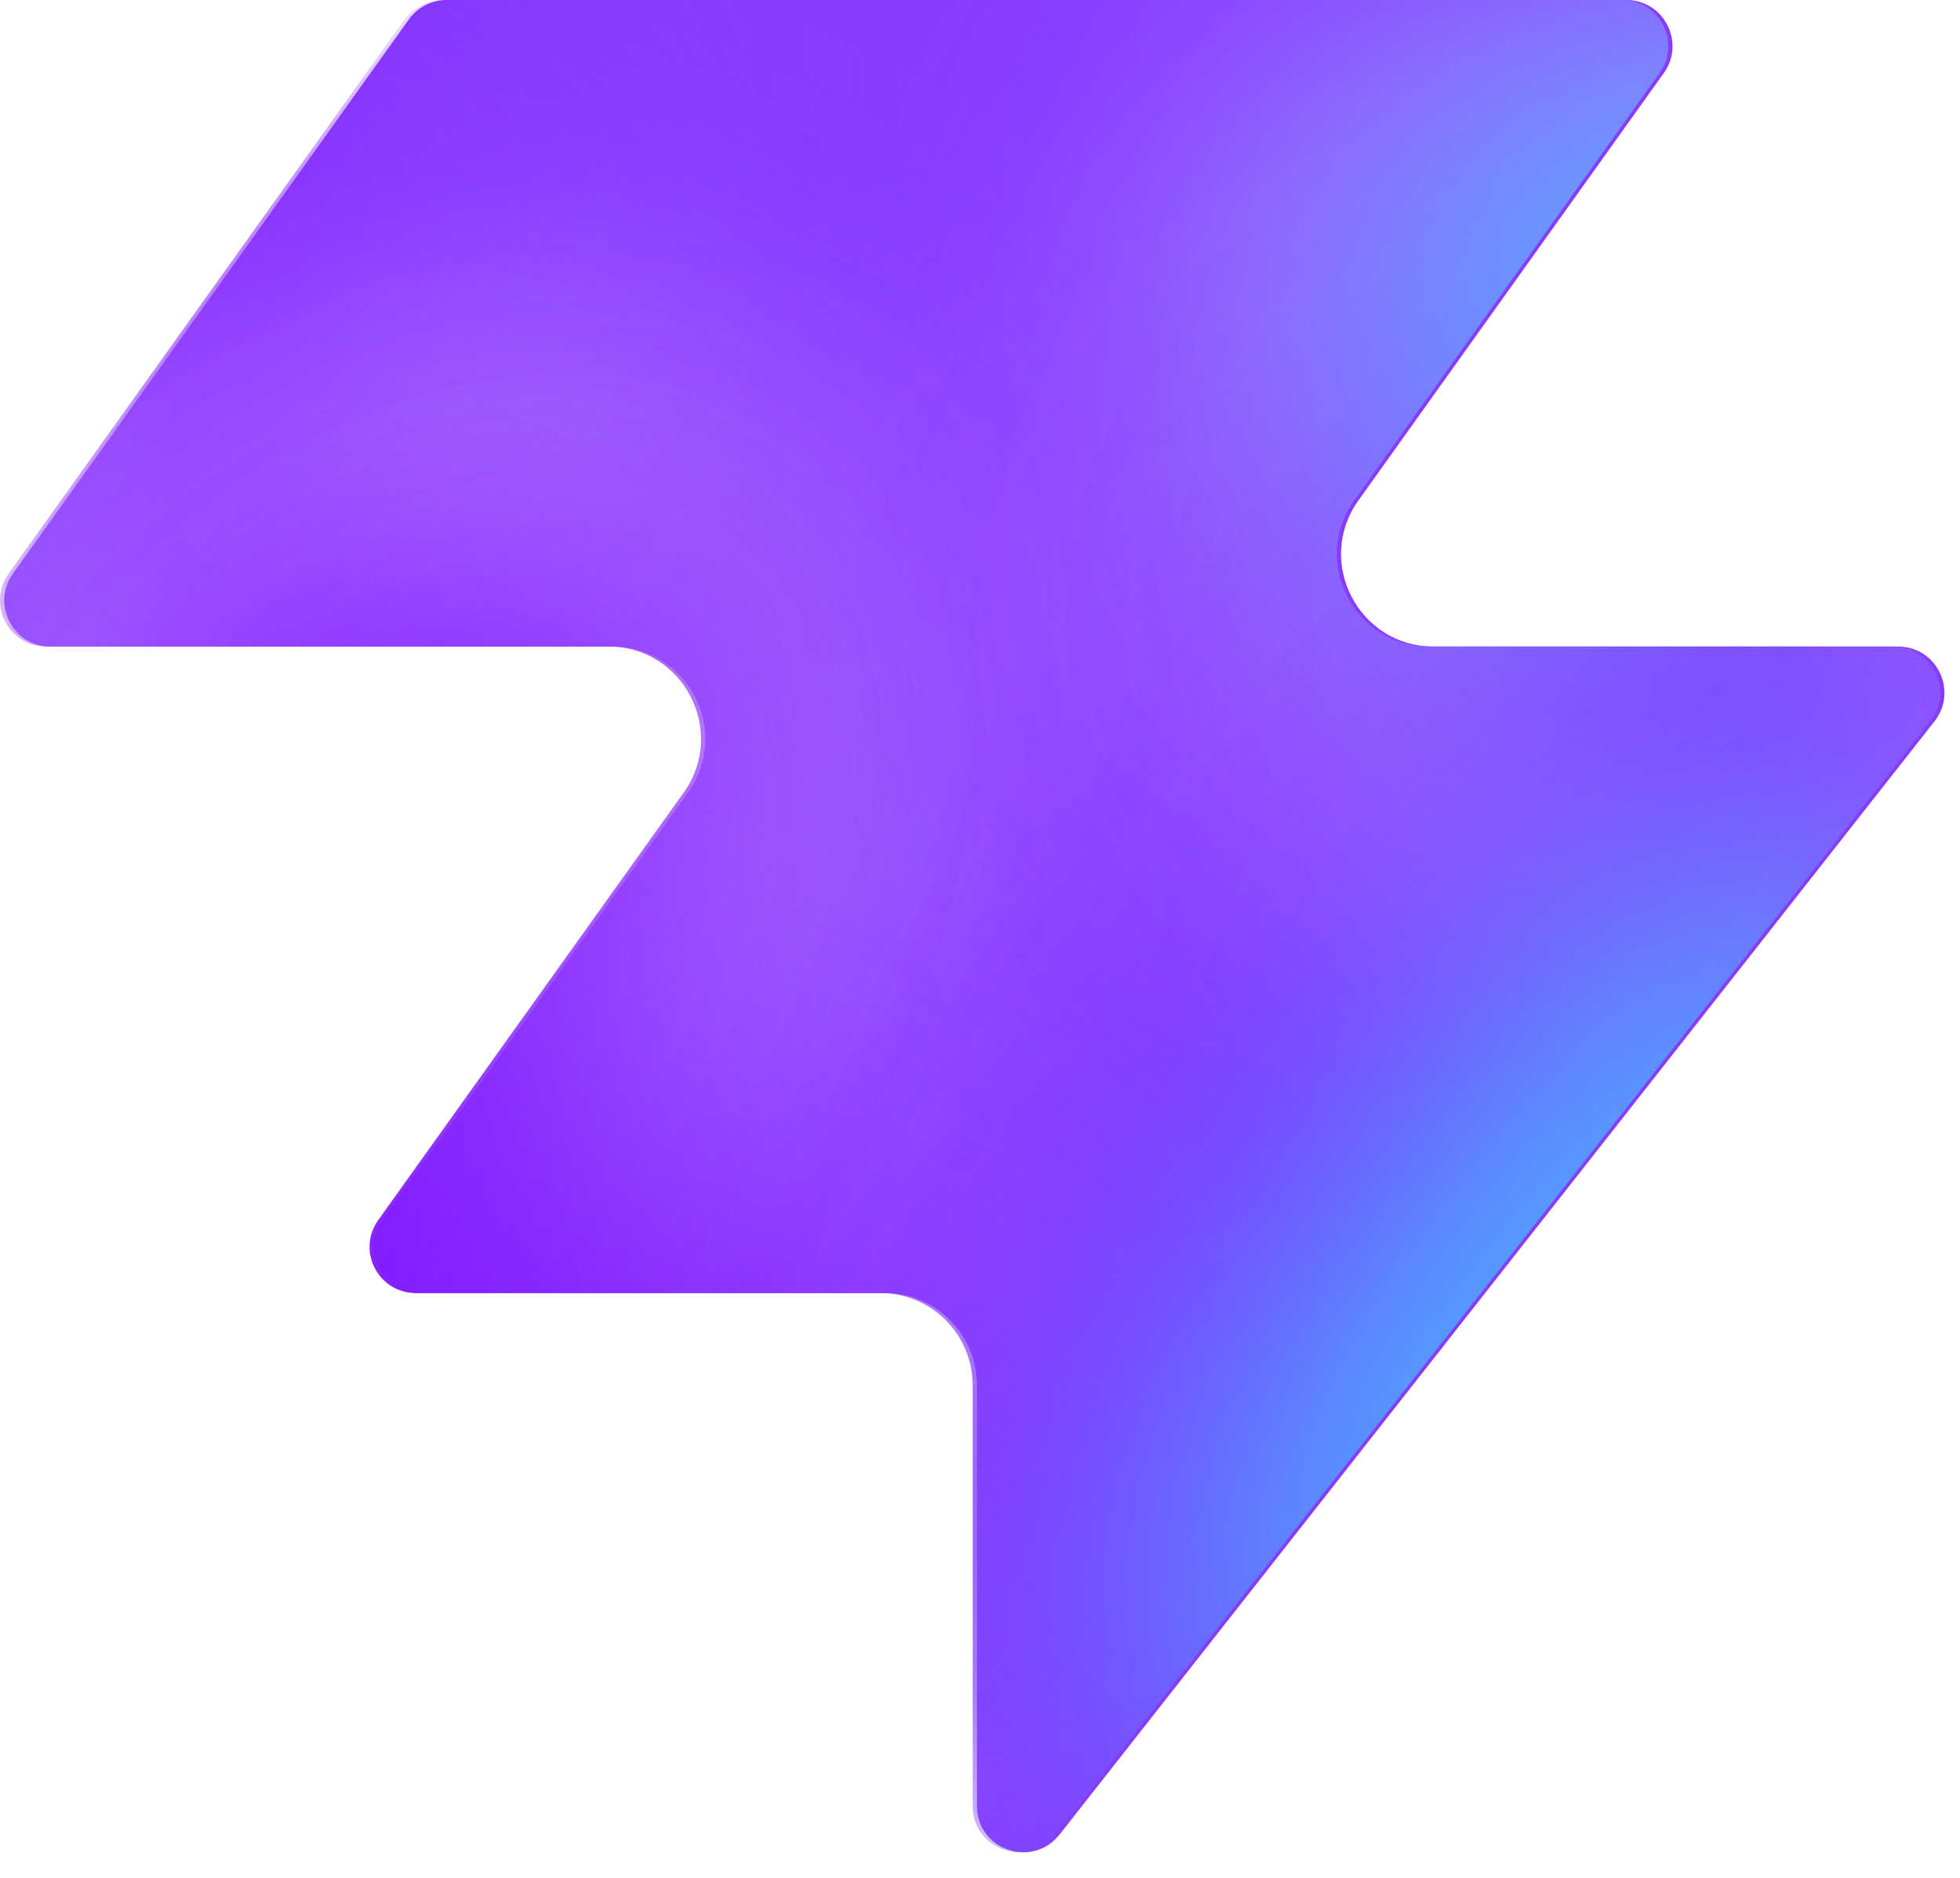
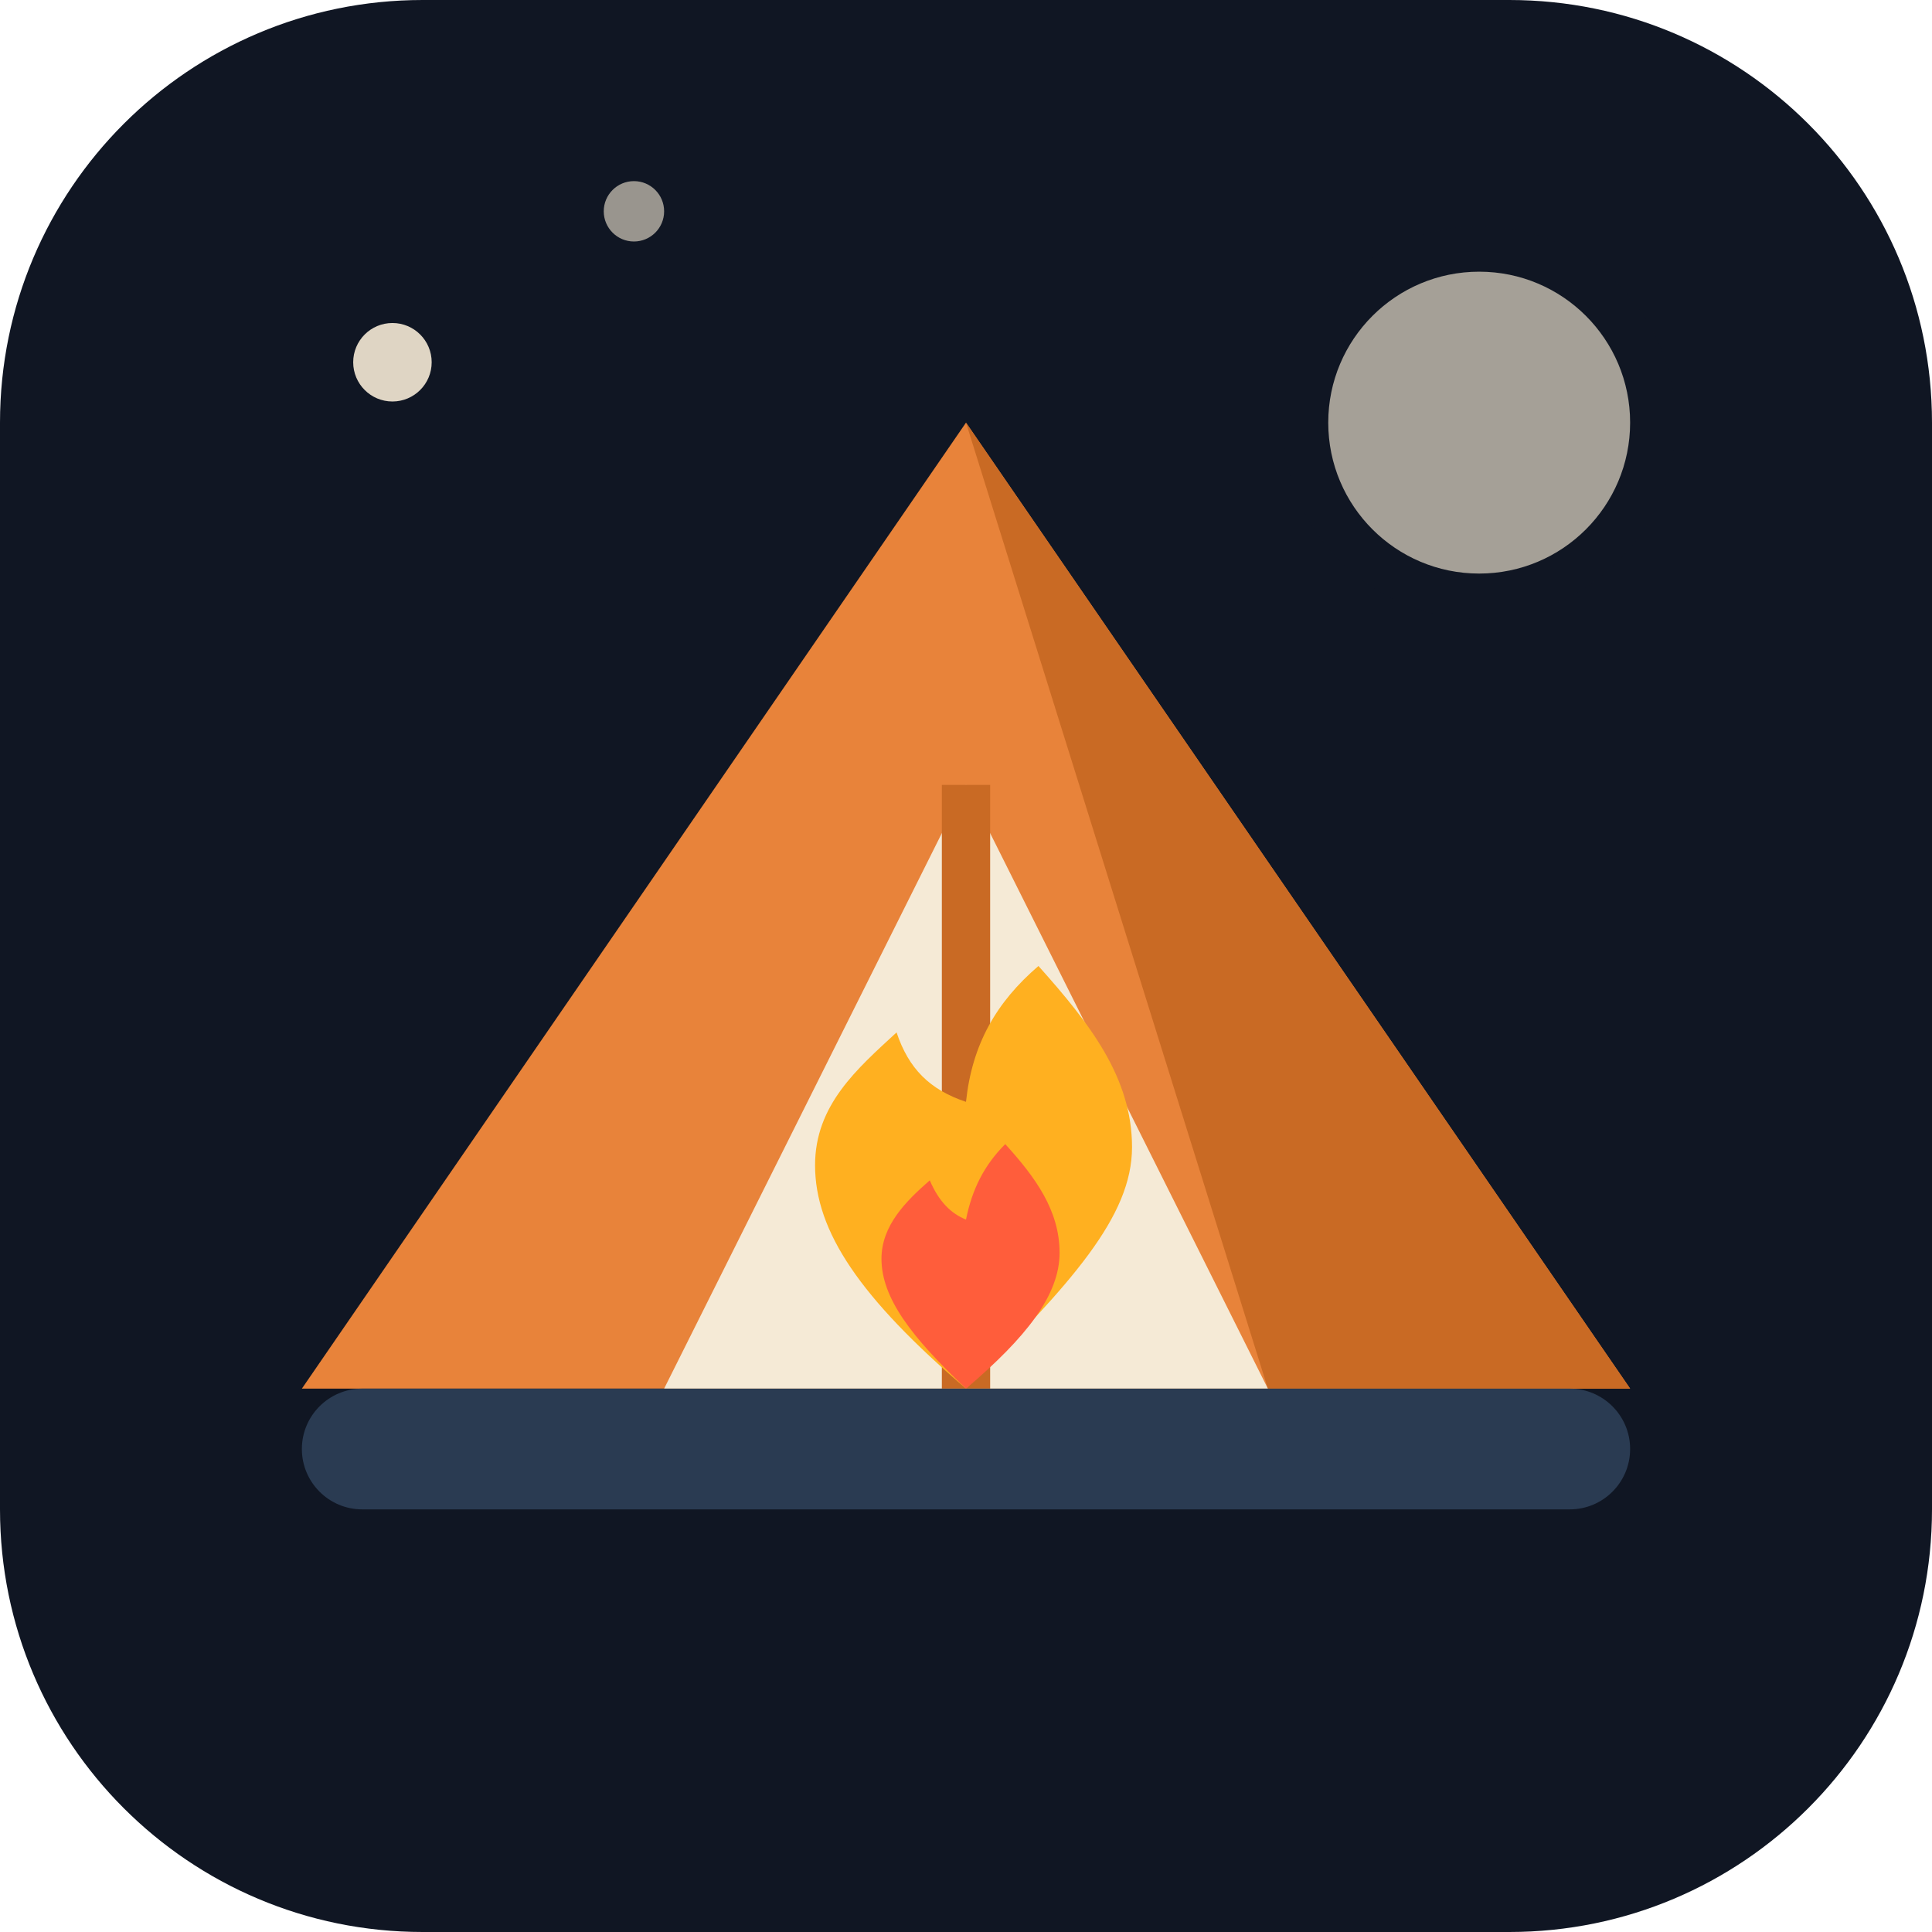
- <svg xmlns="http://www.w3.org/2000/svg" width="48" height="46" fill="none" viewBox="0 0 48 46">
-   <path fill="#863bff" d="M25.946 44.938c-.664.845-2.021.375-2.021-.698V33.937a2.26 2.26 0 0 0-2.262-2.262H10.287c-.92 0-1.456-1.04-.92-1.788l7.48-10.471c1.07-1.497 0-3.578-1.842-3.578H1.237c-.92 0-1.456-1.04-.92-1.788L10.013.474c.214-.297.556-.474.92-.474h28.894c.92 0 1.456 1.04.92 1.788l-7.48 10.471c-1.07 1.498 0 3.579 1.842 3.579h11.377c.943 0 1.473 1.088.89 1.83L25.947 44.94z" style="fill:#863bff;fill:color(display-p3 .525 .23 1);fill-opacity:1" />
-   <mask id="a" width="48" height="46" x="0" y="0" maskUnits="userSpaceOnUse" style="mask-type:alpha">
-     <path fill="#000" d="M25.842 44.938c-.664.844-2.021.375-2.021-.698V33.937a2.26 2.26 0 0 0-2.262-2.262H10.183c-.92 0-1.456-1.04-.92-1.788l7.48-10.471c1.07-1.498 0-3.579-1.842-3.579H1.133c-.92 0-1.456-1.04-.92-1.787L9.91.473c.214-.297.556-.474.92-.474h28.894c.92 0 1.456 1.04.92 1.788l-7.48 10.471c-1.07 1.498 0 3.578 1.842 3.578h11.377c.943 0 1.473 1.088.89 1.832L25.843 44.94z" style="fill:#000;fill-opacity:1" />
-   </mask>
-   <g mask="url(#a)">
-     <g filter="url(#b)">
-       <ellipse cx="5.508" cy="14.704" fill="#ede6ff" rx="5.508" ry="14.704" style="fill:#ede6ff;fill:color(display-p3 .927 .903 1);fill-opacity:1" transform="matrix(.00324 1 1 -.00324 -4.47 31.516)" />
-     </g>
-     <g filter="url(#c)">
-       <ellipse cx="10.399" cy="29.851" fill="#ede6ff" rx="10.399" ry="29.851" style="fill:#ede6ff;fill:color(display-p3 .927 .903 1);fill-opacity:1" transform="matrix(.00324 1 1 -.00324 -39.328 7.883)" />
-     </g>
-     <g filter="url(#d)">
-       <ellipse cx="5.508" cy="30.487" fill="#7e14ff" rx="5.508" ry="30.487" style="fill:#7e14ff;fill:color(display-p3 .492 .077 1);fill-opacity:1" transform="rotate(89.814 -25.913 -14.639)scale(1 -1)" />
-     </g>
-     <g filter="url(#e)">
-       <ellipse cx="5.508" cy="30.599" fill="#7e14ff" rx="5.508" ry="30.599" style="fill:#7e14ff;fill:color(display-p3 .492 .077 1);fill-opacity:1" transform="rotate(89.814 -32.644 -3.334)scale(1 -1)" />
-     </g>
-     <g filter="url(#f)">
-       <ellipse cx="5.508" cy="30.599" fill="#7e14ff" rx="5.508" ry="30.599" style="fill:#7e14ff;fill:color(display-p3 .492 .077 1);fill-opacity:1" transform="matrix(.00324 1 1 -.00324 -34.34 30.47)" />
-     </g>
-     <g filter="url(#g)">
-       <ellipse cx="14.072" cy="22.078" fill="#ede6ff" rx="14.072" ry="22.078" style="fill:#ede6ff;fill:color(display-p3 .927 .903 1);fill-opacity:1" transform="rotate(93.35 24.506 48.493)scale(-1 1)" />
-     </g>
-     <g filter="url(#h)">
-       <ellipse cx="3.47" cy="21.501" fill="#7e14ff" rx="3.47" ry="21.501" style="fill:#7e14ff;fill:color(display-p3 .492 .077 1);fill-opacity:1" transform="rotate(89.009 28.708 47.59)scale(-1 1)" />
-     </g>
-     <g filter="url(#i)">
-       <ellipse cx="3.47" cy="21.501" fill="#7e14ff" rx="3.47" ry="21.501" style="fill:#7e14ff;fill:color(display-p3 .492 .077 1);fill-opacity:1" transform="rotate(89.009 28.708 47.59)scale(-1 1)" />
-     </g>
-     <g filter="url(#j)">
-       <ellipse cx=".387" cy="8.972" fill="#7e14ff" rx="4.407" ry="29.108" style="fill:#7e14ff;fill:color(display-p3 .492 .077 1);fill-opacity:1" transform="rotate(39.51 .387 8.972)" />
-     </g>
-     <g filter="url(#k)">
-       <ellipse cx="47.523" cy="-6.092" fill="#7e14ff" rx="4.407" ry="29.108" style="fill:#7e14ff;fill:color(display-p3 .492 .077 1);fill-opacity:1" transform="rotate(37.892 47.523 -6.092)" />
-     </g>
-     <g filter="url(#l)">
-       <ellipse cx="41.412" cy="6.333" fill="#47bfff" rx="5.971" ry="9.665" style="fill:#47bfff;fill:color(display-p3 .28 .748 1);fill-opacity:1" transform="rotate(37.892 41.412 6.333)" />
-     </g>
-     <g filter="url(#m)">
-       <ellipse cx="-1.879" cy="38.332" fill="#7e14ff" rx="4.407" ry="29.108" style="fill:#7e14ff;fill:color(display-p3 .492 .077 1);fill-opacity:1" transform="rotate(37.892 -1.88 38.332)" />
-     </g>
-     <g filter="url(#n)">
-       <ellipse cx="-1.879" cy="38.332" fill="#7e14ff" rx="4.407" ry="29.108" style="fill:#7e14ff;fill:color(display-p3 .492 .077 1);fill-opacity:1" transform="rotate(37.892 -1.88 38.332)" />
-     </g>
-     <g filter="url(#o)">
-       <ellipse cx="35.651" cy="29.907" fill="#7e14ff" rx="4.407" ry="29.108" style="fill:#7e14ff;fill:color(display-p3 .492 .077 1);fill-opacity:1" transform="rotate(37.892 35.651 29.907)" />
-     </g>
-     <g filter="url(#p)">
-       <ellipse cx="38.418" cy="32.4" fill="#47bfff" rx="5.971" ry="15.297" style="fill:#47bfff;fill:color(display-p3 .28 .748 1);fill-opacity:1" transform="rotate(37.892 38.418 32.4)" />
-     </g>
-   </g>
-   <defs>
-     <filter id="b" width="60.045" height="41.654" x="-19.77" y="16.149" color-interpolation-filters="sRGB" filterUnits="userSpaceOnUse">
-       <feFlood flood-opacity="0" result="BackgroundImageFix" />
-       <feBlend in="SourceGraphic" in2="BackgroundImageFix" result="shape" />
-       <feGaussianBlur result="effect1_foregroundBlur_2002_17158" stdDeviation="7.659" />
-     </filter>
-     <filter id="c" width="90.34" height="51.437" x="-54.613" y="-7.533" color-interpolation-filters="sRGB" filterUnits="userSpaceOnUse">
-       <feFlood flood-opacity="0" result="BackgroundImageFix" />
-       <feBlend in="SourceGraphic" in2="BackgroundImageFix" result="shape" />
-       <feGaussianBlur result="effect1_foregroundBlur_2002_17158" stdDeviation="7.659" />
-     </filter>
-     <filter id="d" width="79.355" height="29.4" x="-49.64" y="2.03" color-interpolation-filters="sRGB" filterUnits="userSpaceOnUse">
-       <feFlood flood-opacity="0" result="BackgroundImageFix" />
-       <feBlend in="SourceGraphic" in2="BackgroundImageFix" result="shape" />
-       <feGaussianBlur result="effect1_foregroundBlur_2002_17158" stdDeviation="4.596" />
-     </filter>
-     <filter id="e" width="79.579" height="29.4" x="-45.045" y="20.029" color-interpolation-filters="sRGB" filterUnits="userSpaceOnUse">
-       <feFlood flood-opacity="0" result="BackgroundImageFix" />
-       <feBlend in="SourceGraphic" in2="BackgroundImageFix" result="shape" />
-       <feGaussianBlur result="effect1_foregroundBlur_2002_17158" stdDeviation="4.596" />
-     </filter>
-     <filter id="f" width="79.579" height="29.4" x="-43.513" y="21.178" color-interpolation-filters="sRGB" filterUnits="userSpaceOnUse">
-       <feFlood flood-opacity="0" result="BackgroundImageFix" />
-       <feBlend in="SourceGraphic" in2="BackgroundImageFix" result="shape" />
-       <feGaussianBlur result="effect1_foregroundBlur_2002_17158" stdDeviation="4.596" />
-     </filter>
-     <filter id="g" width="74.749" height="58.852" x="15.756" y="-17.901" color-interpolation-filters="sRGB" filterUnits="userSpaceOnUse">
-       <feFlood flood-opacity="0" result="BackgroundImageFix" />
-       <feBlend in="SourceGraphic" in2="BackgroundImageFix" result="shape" />
-       <feGaussianBlur result="effect1_foregroundBlur_2002_17158" stdDeviation="7.659" />
-     </filter>
-     <filter id="h" width="61.377" height="25.362" x="23.548" y="2.284" color-interpolation-filters="sRGB" filterUnits="userSpaceOnUse">
-       <feFlood flood-opacity="0" result="BackgroundImageFix" />
-       <feBlend in="SourceGraphic" in2="BackgroundImageFix" result="shape" />
-       <feGaussianBlur result="effect1_foregroundBlur_2002_17158" stdDeviation="4.596" />
-     </filter>
-     <filter id="i" width="61.377" height="25.362" x="23.548" y="2.284" color-interpolation-filters="sRGB" filterUnits="userSpaceOnUse">
-       <feFlood flood-opacity="0" result="BackgroundImageFix" />
-       <feBlend in="SourceGraphic" in2="BackgroundImageFix" result="shape" />
-       <feGaussianBlur result="effect1_foregroundBlur_2002_17158" stdDeviation="4.596" />
-     </filter>
-     <filter id="j" width="56.045" height="63.649" x="-27.636" y="-22.853" color-interpolation-filters="sRGB" filterUnits="userSpaceOnUse">
-       <feFlood flood-opacity="0" result="BackgroundImageFix" />
-       <feBlend in="SourceGraphic" in2="BackgroundImageFix" result="shape" />
-       <feGaussianBlur result="effect1_foregroundBlur_2002_17158" stdDeviation="4.596" />
-     </filter>
-     <filter id="k" width="54.814" height="64.646" x="20.116" y="-38.415" color-interpolation-filters="sRGB" filterUnits="userSpaceOnUse">
-       <feFlood flood-opacity="0" result="BackgroundImageFix" />
-       <feBlend in="SourceGraphic" in2="BackgroundImageFix" result="shape" />
-       <feGaussianBlur result="effect1_foregroundBlur_2002_17158" stdDeviation="4.596" />
-     </filter>
-     <filter id="l" width="33.541" height="35.313" x="24.641" y="-11.323" color-interpolation-filters="sRGB" filterUnits="userSpaceOnUse">
-       <feFlood flood-opacity="0" result="BackgroundImageFix" />
-       <feBlend in="SourceGraphic" in2="BackgroundImageFix" result="shape" />
-       <feGaussianBlur result="effect1_foregroundBlur_2002_17158" stdDeviation="4.596" />
-     </filter>
-     <filter id="m" width="54.814" height="64.646" x="-29.286" y="6.009" color-interpolation-filters="sRGB" filterUnits="userSpaceOnUse">
-       <feFlood flood-opacity="0" result="BackgroundImageFix" />
-       <feBlend in="SourceGraphic" in2="BackgroundImageFix" result="shape" />
-       <feGaussianBlur result="effect1_foregroundBlur_2002_17158" stdDeviation="4.596" />
-     </filter>
-     <filter id="n" width="54.814" height="64.646" x="-29.286" y="6.009" color-interpolation-filters="sRGB" filterUnits="userSpaceOnUse">
-       <feFlood flood-opacity="0" result="BackgroundImageFix" />
-       <feBlend in="SourceGraphic" in2="BackgroundImageFix" result="shape" />
-       <feGaussianBlur result="effect1_foregroundBlur_2002_17158" stdDeviation="4.596" />
-     </filter>
-     <filter id="o" width="54.814" height="64.646" x="8.244" y="-2.416" color-interpolation-filters="sRGB" filterUnits="userSpaceOnUse">
-       <feFlood flood-opacity="0" result="BackgroundImageFix" />
-       <feBlend in="SourceGraphic" in2="BackgroundImageFix" result="shape" />
-       <feGaussianBlur result="effect1_foregroundBlur_2002_17158" stdDeviation="4.596" />
-     </filter>
-     <filter id="p" width="39.409" height="43.623" x="18.713" y="10.588" color-interpolation-filters="sRGB" filterUnits="userSpaceOnUse">
-       <feFlood flood-opacity="0" result="BackgroundImageFix" />
-       <feBlend in="SourceGraphic" in2="BackgroundImageFix" result="shape" />
-       <feGaussianBlur result="effect1_foregroundBlur_2002_17158" stdDeviation="4.596" />
-     </filter>
-   </defs>
+ <svg xmlns="http://www.w3.org/2000/svg" viewBox="0 0 64 64">
+   <rect width="64" height="64" rx="14" fill="#101623" />
+   <circle cx="49" cy="14" r="5" fill="#f5ead6" />
+   <circle cx="49" cy="14" r="6.5" fill="#101623" opacity="0.35" />
+   <circle cx="13" cy="12" r="1.3" fill="#f5ead6" opacity="0.9" />
+   <circle cx="21" cy="7" r="1" fill="#f5ead6" opacity="0.6" />
+   <path d="M32 14 L54 46 H10 Z" fill="#e8833a" />
+   <path d="M32 14 L54 46 H42 Z" fill="#c96a24" />
+   <path d="M32 26 L42 46 H22 Z" fill="#f5ead6" />
+   <path d="M32 26 L32 46" stroke="#c96a24" stroke-width="1.6" />
+   <path d="M32 46 c-3.5-3-5-5.2-5-7.4 0-2 1.4-3.2 2.7-4.4.4 1.2 1.1 1.9 2.3 2.3.2-1.9 1-3.3 2.4-4.5 1.7 1.9 3.1 3.7 3.1 6 0 2.3-2 4.5-5.5 8z" fill="#ffb020" />
+   <path d="M32 46 c-1.8-1.7-2.8-3-2.8-4.3 0-1.1.8-1.9 1.6-2.6.3.7.7 1.1 1.2 1.3.2-1 .6-1.8 1.3-2.5 1 1.1 1.8 2.2 1.8 3.6 0 1.4-1.1 2.8-3.1 4.5z" fill="#ff5d3b" />
+   <rect x="10" y="46" width="44" height="4" rx="2" fill="#2a3b52" />
</svg>
